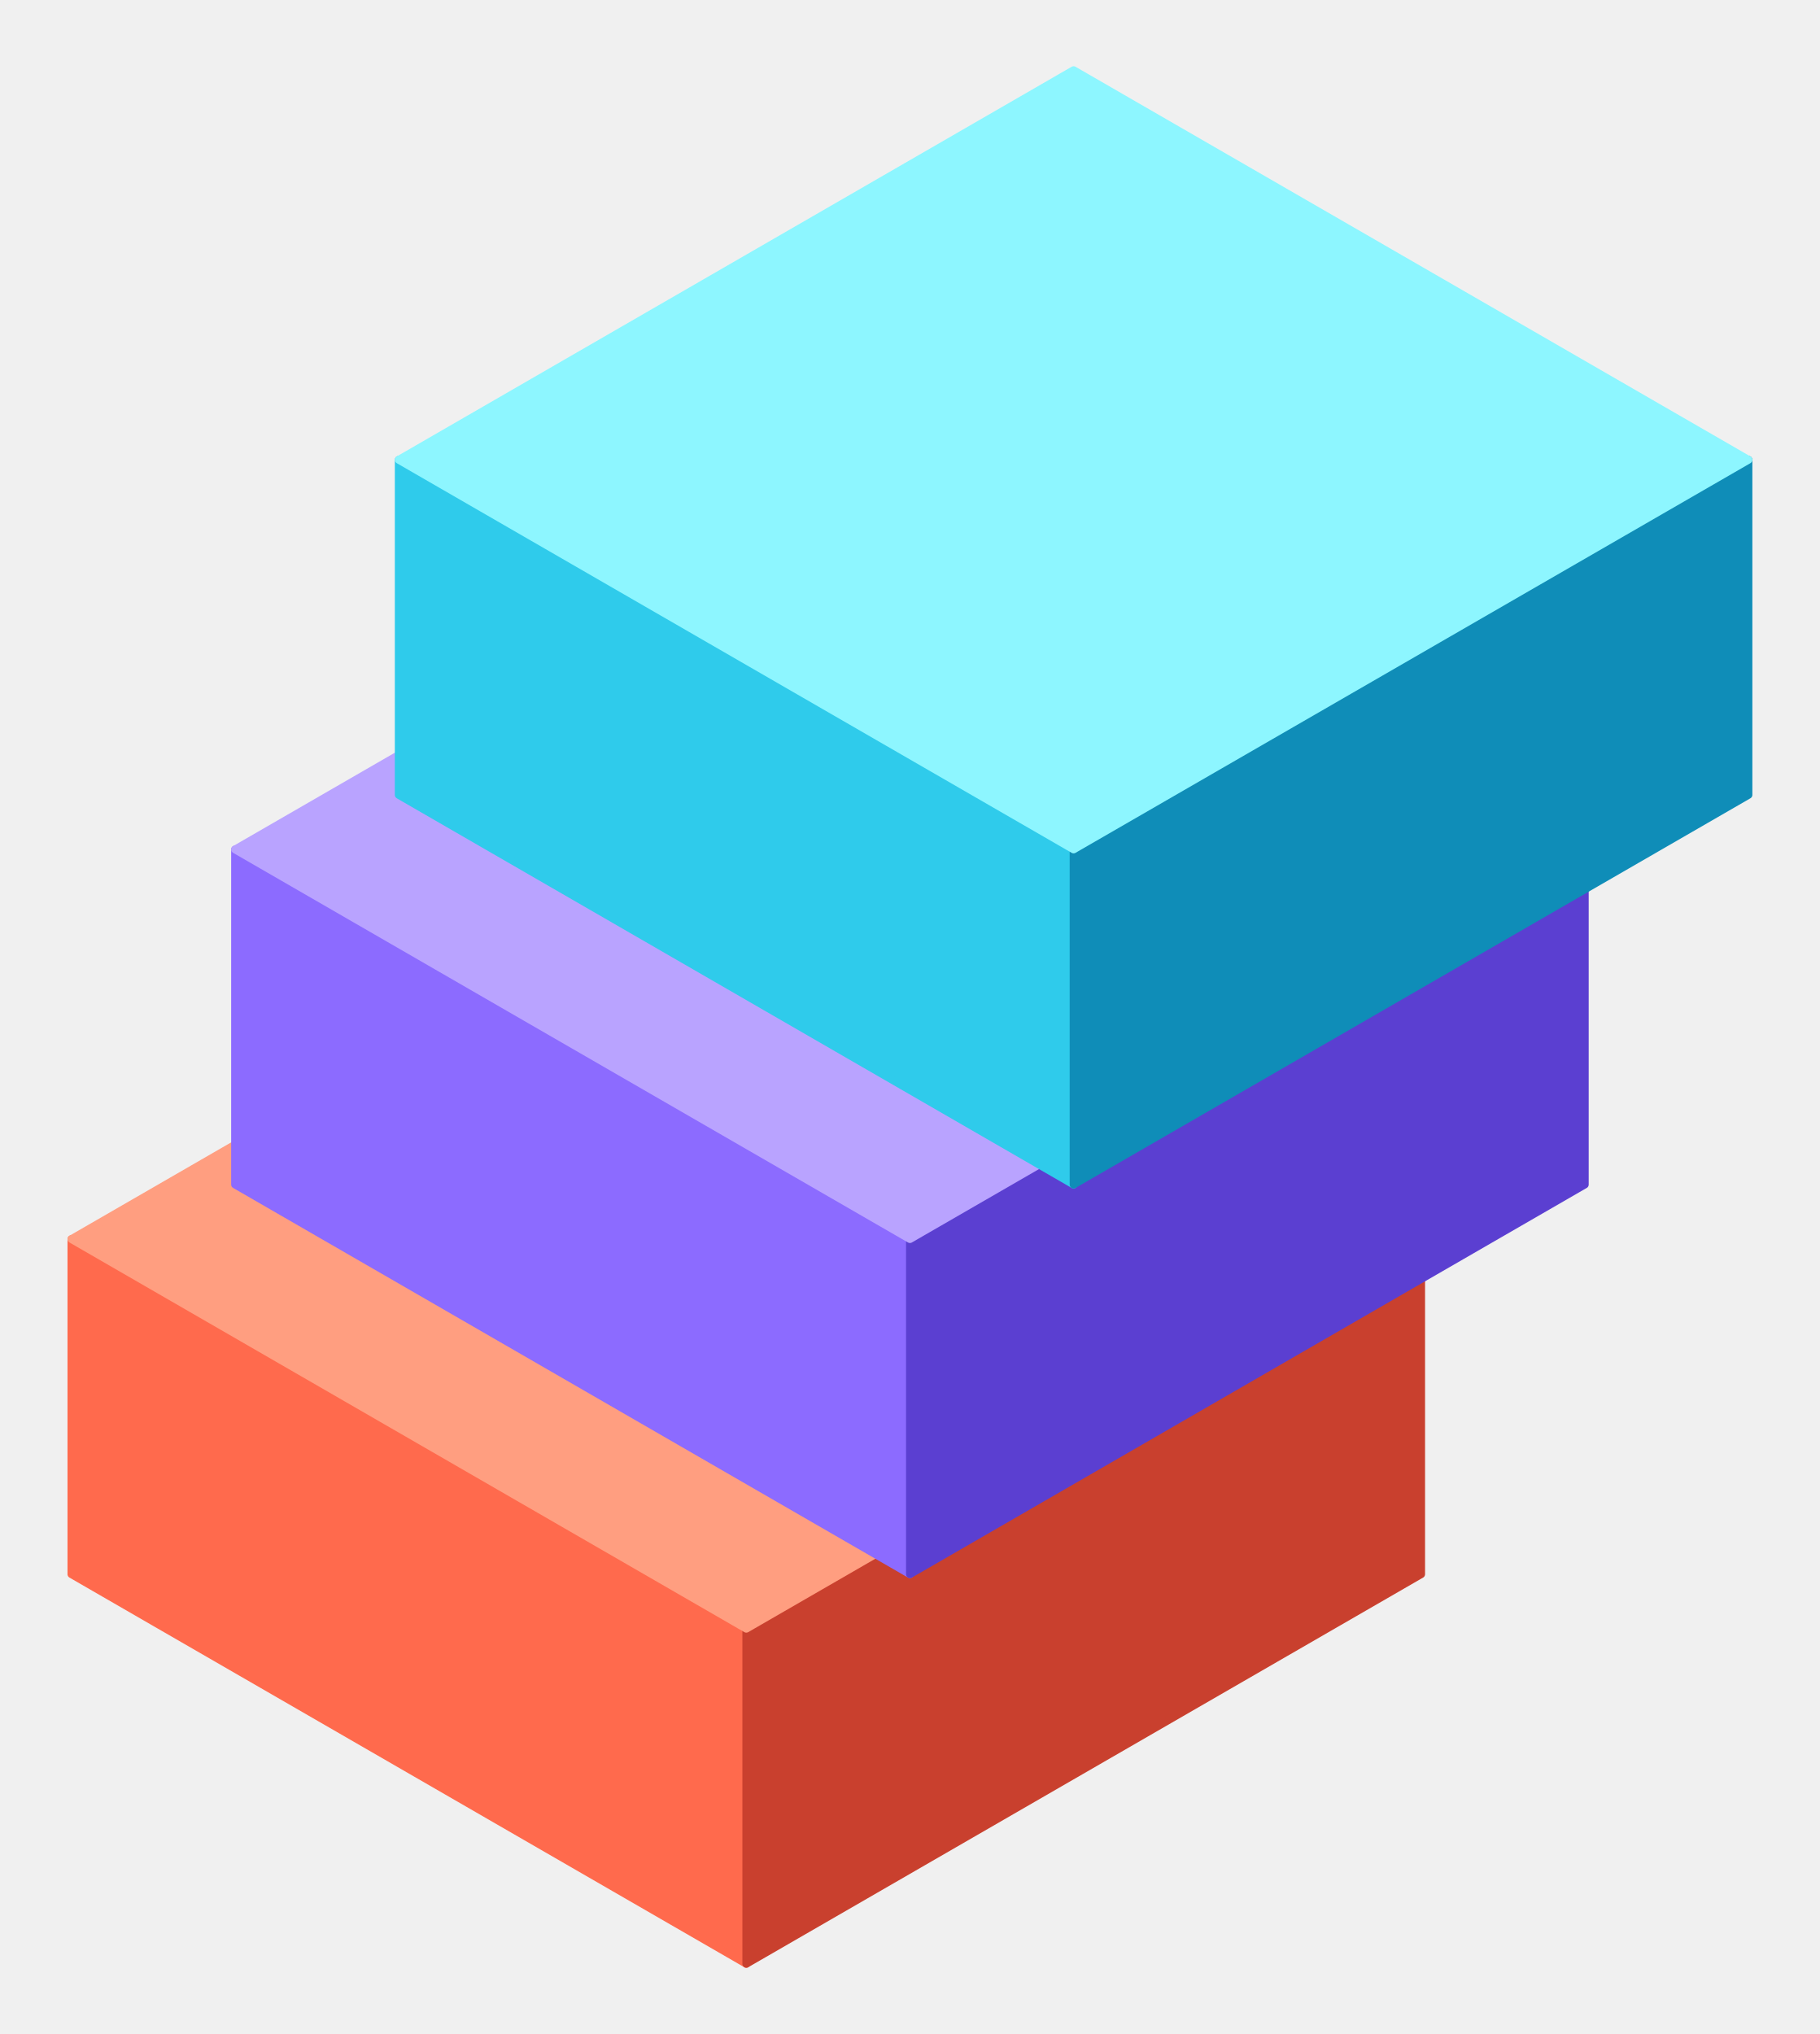
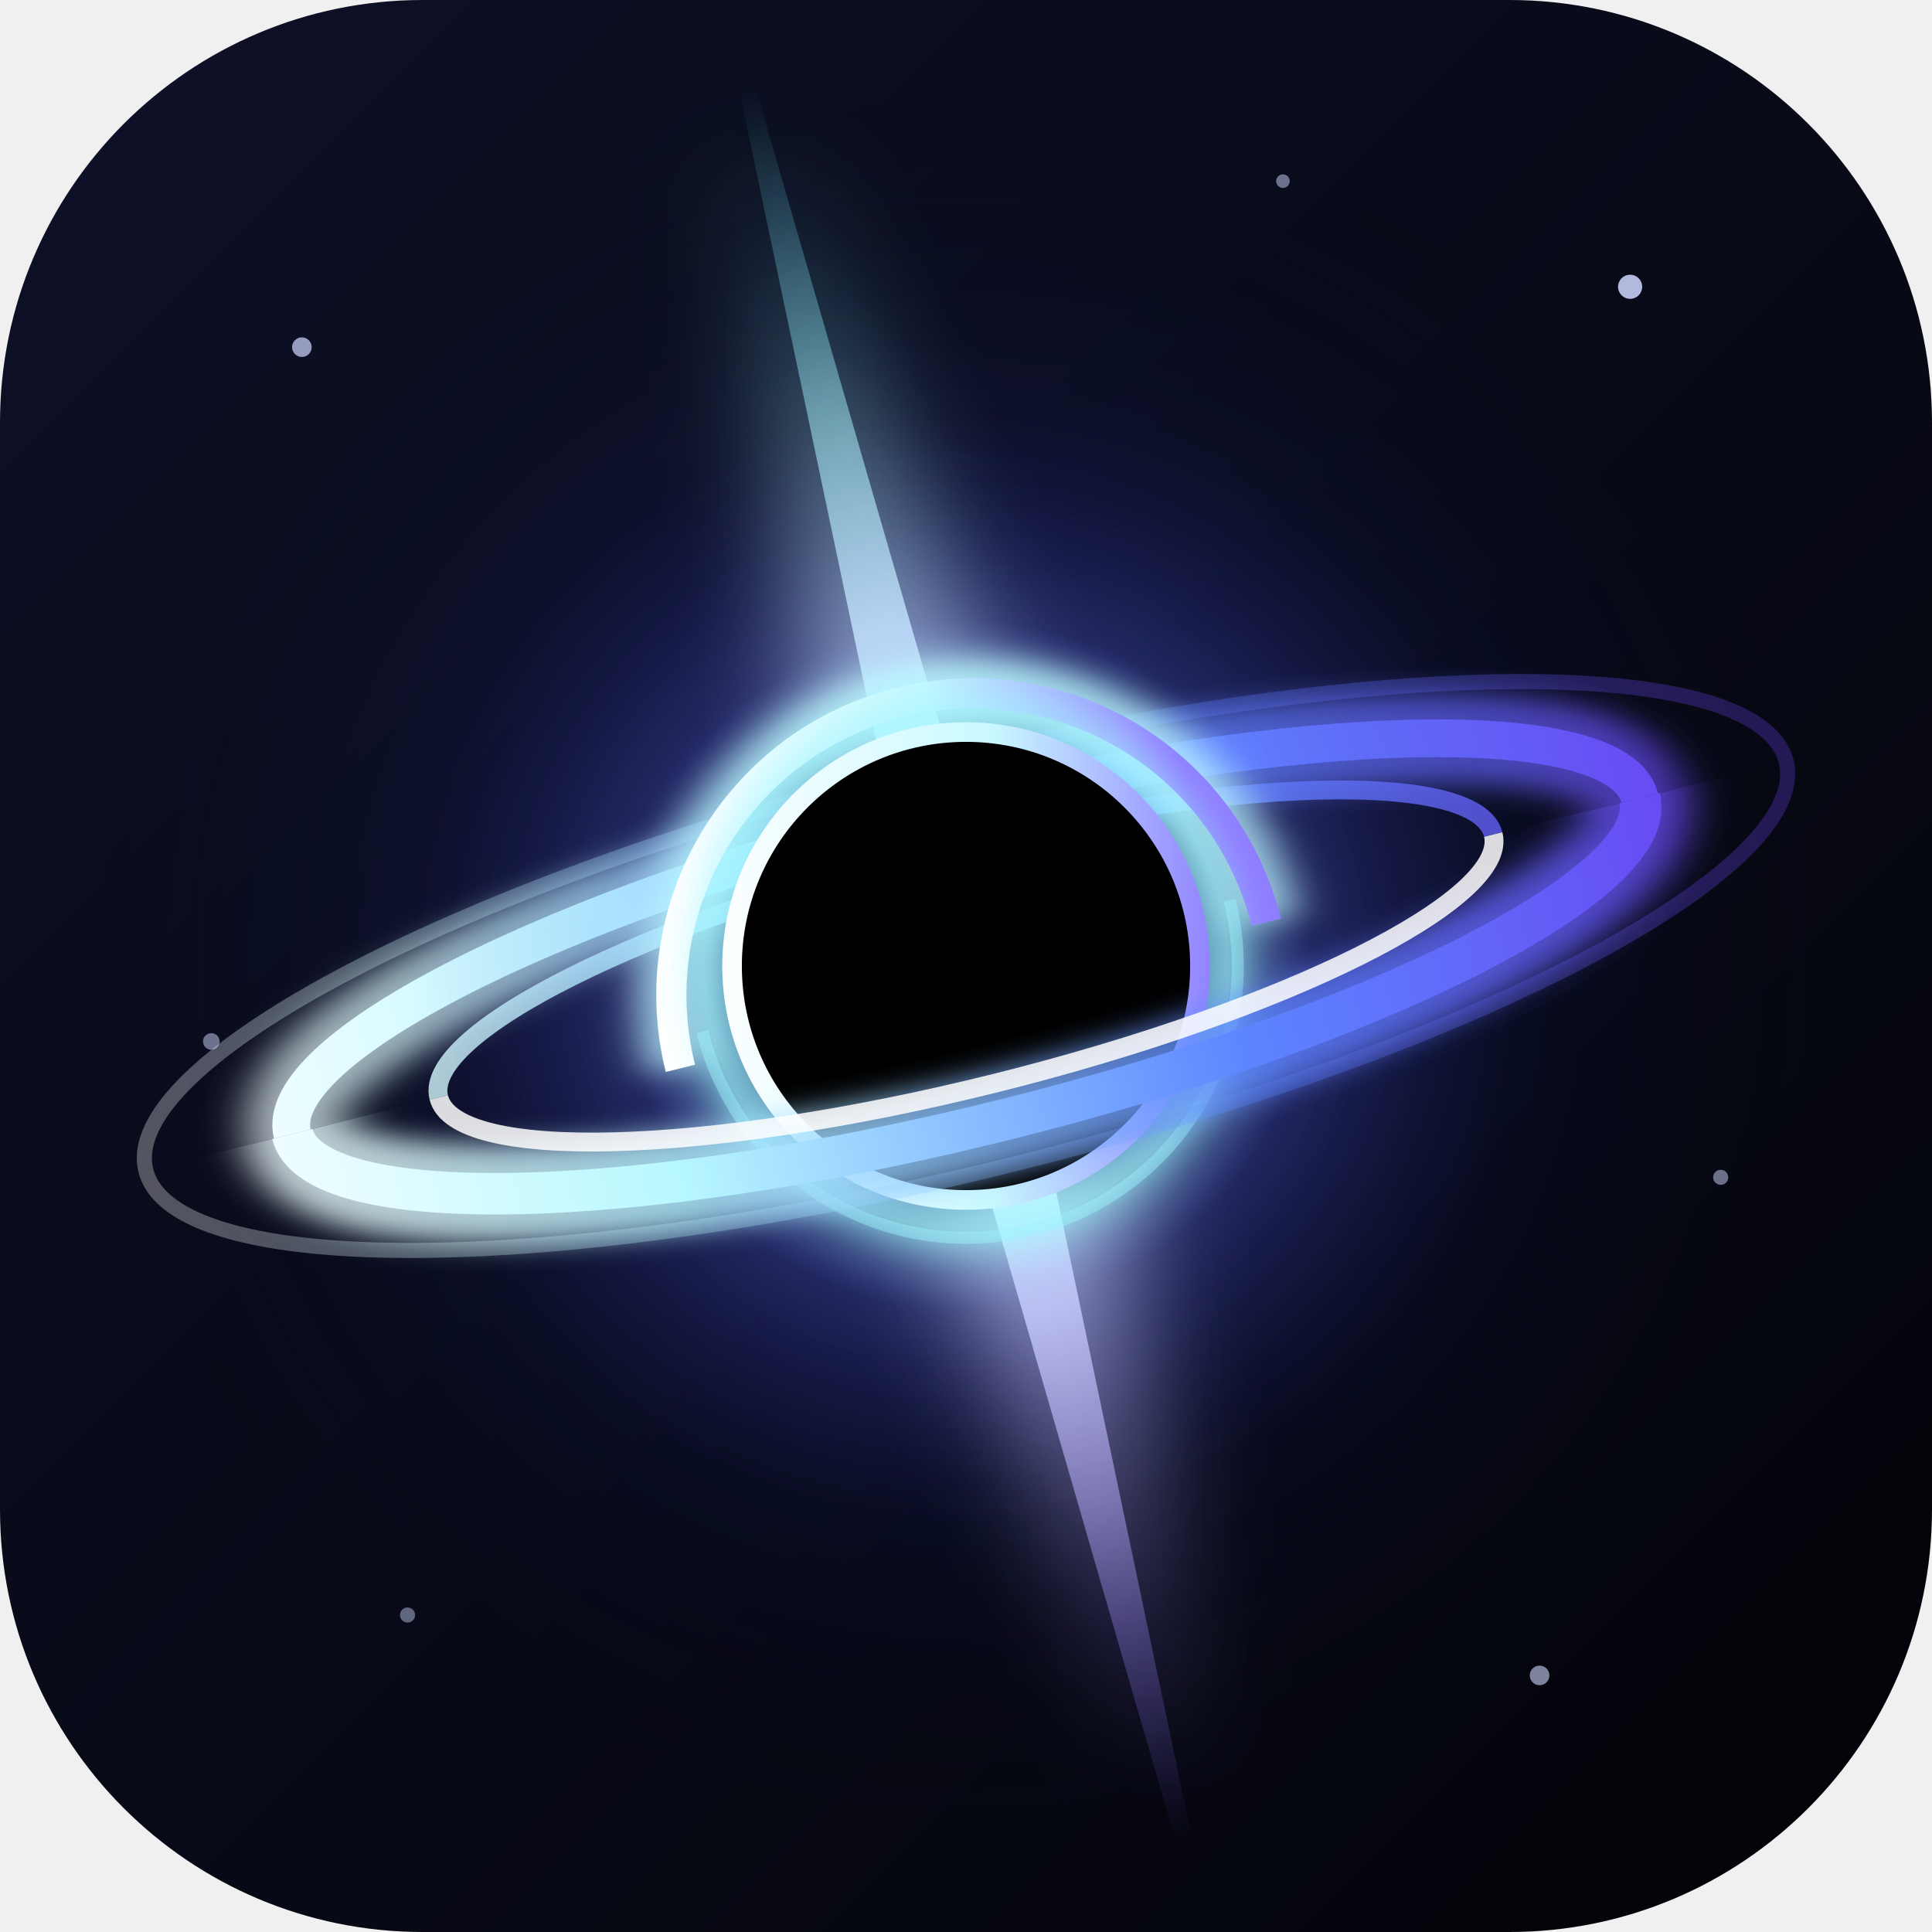
- <svg xmlns="http://www.w3.org/2000/svg" viewBox="0 0 186.56 208.80" width="187" height="209" role="img" aria-label="Parallax">
-   <polygon points="7.20,127.20 76.48,167.20 76.48,201.60 7.20,161.60" fill="#FF6A4D" stroke="#FF6A4D" stroke-width="0.8" stroke-linejoin="round" />
-   <polygon points="145.76,127.20 76.48,167.20 76.48,201.60 145.76,161.60" fill="#C9402E" stroke="#C9402E" stroke-width="0.8" stroke-linejoin="round" />
-   <polygon points="76.48,87.20 145.76,127.20 76.48,167.20 7.20,127.20" fill="#FF9E80" stroke="#FF9E80" stroke-width="0.8" stroke-linejoin="round" />
-   <polygon points="24.00,87.20 93.28,127.20 93.28,161.60 24.00,121.60" fill="#8C6BFF" stroke="#8C6BFF" stroke-width="0.8" stroke-linejoin="round" />
-   <polygon points="162.56,87.20 93.28,127.20 93.28,161.60 162.56,121.60" fill="#5B3FD1" stroke="#5B3FD1" stroke-width="0.8" stroke-linejoin="round" />
-   <polygon points="93.28,47.20 162.56,87.20 93.28,127.20 24.00,87.20" fill="#B9A3FF" stroke="#B9A3FF" stroke-width="0.8" stroke-linejoin="round" />
-   <polygon points="40.80,47.20 110.08,87.20 110.08,121.60 40.80,81.60" fill="#2FCBEB" stroke="#2FCBEB" stroke-width="0.8" stroke-linejoin="round" />
-   <polygon points="179.36,47.20 110.08,87.20 110.08,121.60 179.36,81.60" fill="#0F8DB8" stroke="#0F8DB8" stroke-width="0.8" stroke-linejoin="round" />
-   <polygon points="110.08,7.20 179.36,47.20 110.08,87.20 40.80,47.20" fill="#8DF6FF" stroke="#8DF6FF" stroke-width="0.8" stroke-linejoin="round" />
+ <svg xmlns="http://www.w3.org/2000/svg" viewBox="0 0 256 256" width="256" height="256" role="img" aria-label="Parallax">
+   <defs>
+     <linearGradient id="px-space" x1="0" y1="0" x2="1" y2="1">
+       <stop offset="0" stop-color="#0E1128" />
+       <stop offset="1" stop-color="#020307" />
+     </linearGradient>
+     <radialGradient id="px-halo" cx="0.5" cy="0.5" r="0.5">
+       <stop offset="0" stop-color="#5B3DF5" stop-opacity="0.45" />
+       <stop offset="0.5" stop-color="#2436B0" stop-opacity="0.16" />
+       <stop offset="1" stop-color="#000000" stop-opacity="0" />
+     </radialGradient>
+     <radialGradient id="px-aura" cx="128" cy="128" r="74" gradientUnits="userSpaceOnUse">
+       <stop offset="0.40" stop-color="#7FE9FF" stop-opacity="0" />
+       <stop offset="0.47" stop-color="#9DF4FF" stop-opacity="0.55" />
+       <stop offset="0.62" stop-color="#6B7BFF" stop-opacity="0.18" />
+       <stop offset="1" stop-color="#3A2AB0" stop-opacity="0" />
+     </radialGradient>
+     <linearGradient id="px-disk" x1="-110" y1="0" x2="110" y2="0" gradientUnits="userSpaceOnUse">
+       <stop offset="0" stop-color="#FFFFFF" />
+       <stop offset="0.3" stop-color="#B8F8FF" />
+       <stop offset="0.65" stop-color="#5C86FF" />
+       <stop offset="1" stop-color="#6A3DF0" />
+     </linearGradient>
+     <linearGradient id="px-ring" x1="94" y1="0" x2="162" y2="0" gradientUnits="userSpaceOnUse">
+       <stop offset="0" stop-color="#FFFFFF" />
+       <stop offset="0.55" stop-color="#C9F9FF" />
+       <stop offset="1" stop-color="#8F7DFF" />
+     </linearGradient>
+     <linearGradient id="px-jet-up" x1="0" y1="-30" x2="0" y2="-120" gradientUnits="userSpaceOnUse">
+       <stop offset="0" stop-color="#F2FDFF" stop-opacity="1" />
+       <stop offset="1" stop-color="#5EEBFF" stop-opacity="0" />
+     </linearGradient>
+     <linearGradient id="px-jet-down" x1="0" y1="30" x2="0" y2="120" gradientUnits="userSpaceOnUse">
+       <stop offset="0" stop-color="#F2FDFF" stop-opacity="1" />
+       <stop offset="1" stop-color="#7B5CFF" stop-opacity="0" />
+     </linearGradient>
+     <clipPath id="px-back">
+       <rect x="-150" y="-150" width="300" height="150" />
+     </clipPath>
+     <clipPath id="px-front">
+       <rect x="-150" y="0" width="300" height="150" />
+     </clipPath>
+     <filter id="px-blur" x="-50%" y="-50%" width="200%" height="200%">
+       <feGaussianBlur stdDeviation="6" />
+     </filter>
+     <filter id="px-blur-s" x="-50%" y="-50%" width="200%" height="200%">
+       <feGaussianBlur stdDeviation="2.4" />
+     </filter>
+   </defs>
+   <rect width="256" height="256" rx="56" fill="url(#px-space)" />
+   <circle cx="128" cy="128" r="122" fill="url(#px-halo)" />
+   <g fill="#CFD8FF">
+     <circle cx="40" cy="46" r="1.3" opacity="0.7" />
+     <circle cx="216" cy="38" r="1.6" opacity="0.85" />
+     <circle cx="228" cy="156" r="1" opacity="0.5" />
+     <circle cx="28" cy="138" r="1.1" opacity="0.5" />
+     <circle cx="204" cy="222" r="1.3" opacity="0.6" />
+     <circle cx="54" cy="214" r="1" opacity="0.45" />
+     <circle cx="170" cy="24" r="0.9" opacity="0.5" />
+   </g>
+   <g transform="translate(128 128) rotate(-14)">
+     <polygon points="-12,-28 12,-28 2.5,-112 -2.5,-112" fill="url(#px-jet-up)" filter="url(#px-blur)" opacity="0.75" />
+     <polygon points="-12,28 12,28 2.5,112 -2.5,112" fill="url(#px-jet-down)" filter="url(#px-blur)" opacity="0.75" />
+     <polygon points="-4.5,-28 4.5,-28 1,-122 -1,-122" fill="url(#px-jet-up)" />
+     <polygon points="-4.5,28 4.5,28 1,122 -1,122" fill="url(#px-jet-down)" />
+     <g clip-path="url(#px-back)" fill="none" stroke="url(#px-disk)">
+       <ellipse rx="112" ry="27" stroke-width="2" stroke-opacity="0.3" />
+       <ellipse rx="92" ry="21" stroke-width="12" stroke-opacity="0.7" filter="url(#px-blur-s)" />
+       <ellipse rx="92" ry="21" stroke-width="5" />
+       <ellipse rx="72" ry="16" stroke-width="2.5" stroke-opacity="0.8" />
+     </g>
+   </g>
+   <circle cx="128" cy="128" r="74" fill="url(#px-aura)" />
+   <g transform="rotate(-14 128 128)" fill="none">
+     <path d="M 88 132 A 40 40 0 0 1 168 132" stroke="#BFF8FF" stroke-width="9" opacity="0.75" filter="url(#px-blur-s)" />
+     <path d="M 88 132 A 40 40 0 0 1 168 132" stroke="url(#px-ring)" stroke-width="4" />
+     <path d="M 164 128 A 36 36 0 0 1 92 128" stroke="#9DF4FF" stroke-width="1.6" opacity="0.45" />
+   </g>
+   <circle cx="128" cy="128" r="33" fill="none" stroke="#9DF4FF" stroke-width="7" opacity="0.6" filter="url(#px-blur-s)" />
+   <circle cx="128" cy="128" r="30" fill="#000000" />
+   <circle cx="128" cy="128" r="31" fill="none" stroke="url(#px-ring)" stroke-width="2.6" />
+   <g transform="translate(128 128) rotate(-14)">
+     <g clip-path="url(#px-front)" fill="none" stroke="url(#px-disk)">
+       <ellipse rx="112" ry="27" stroke-width="2" stroke-opacity="0.3" />
+       <ellipse rx="92" ry="21" stroke-width="13" stroke-opacity="0.8" filter="url(#px-blur-s)" />
+       <ellipse rx="92" ry="21" stroke-width="5.5" />
+       <ellipse rx="72" ry="16" stroke-width="2.5" stroke="#FFFFFF" stroke-opacity="0.85" />
+     </g>
+   </g>
</svg>
